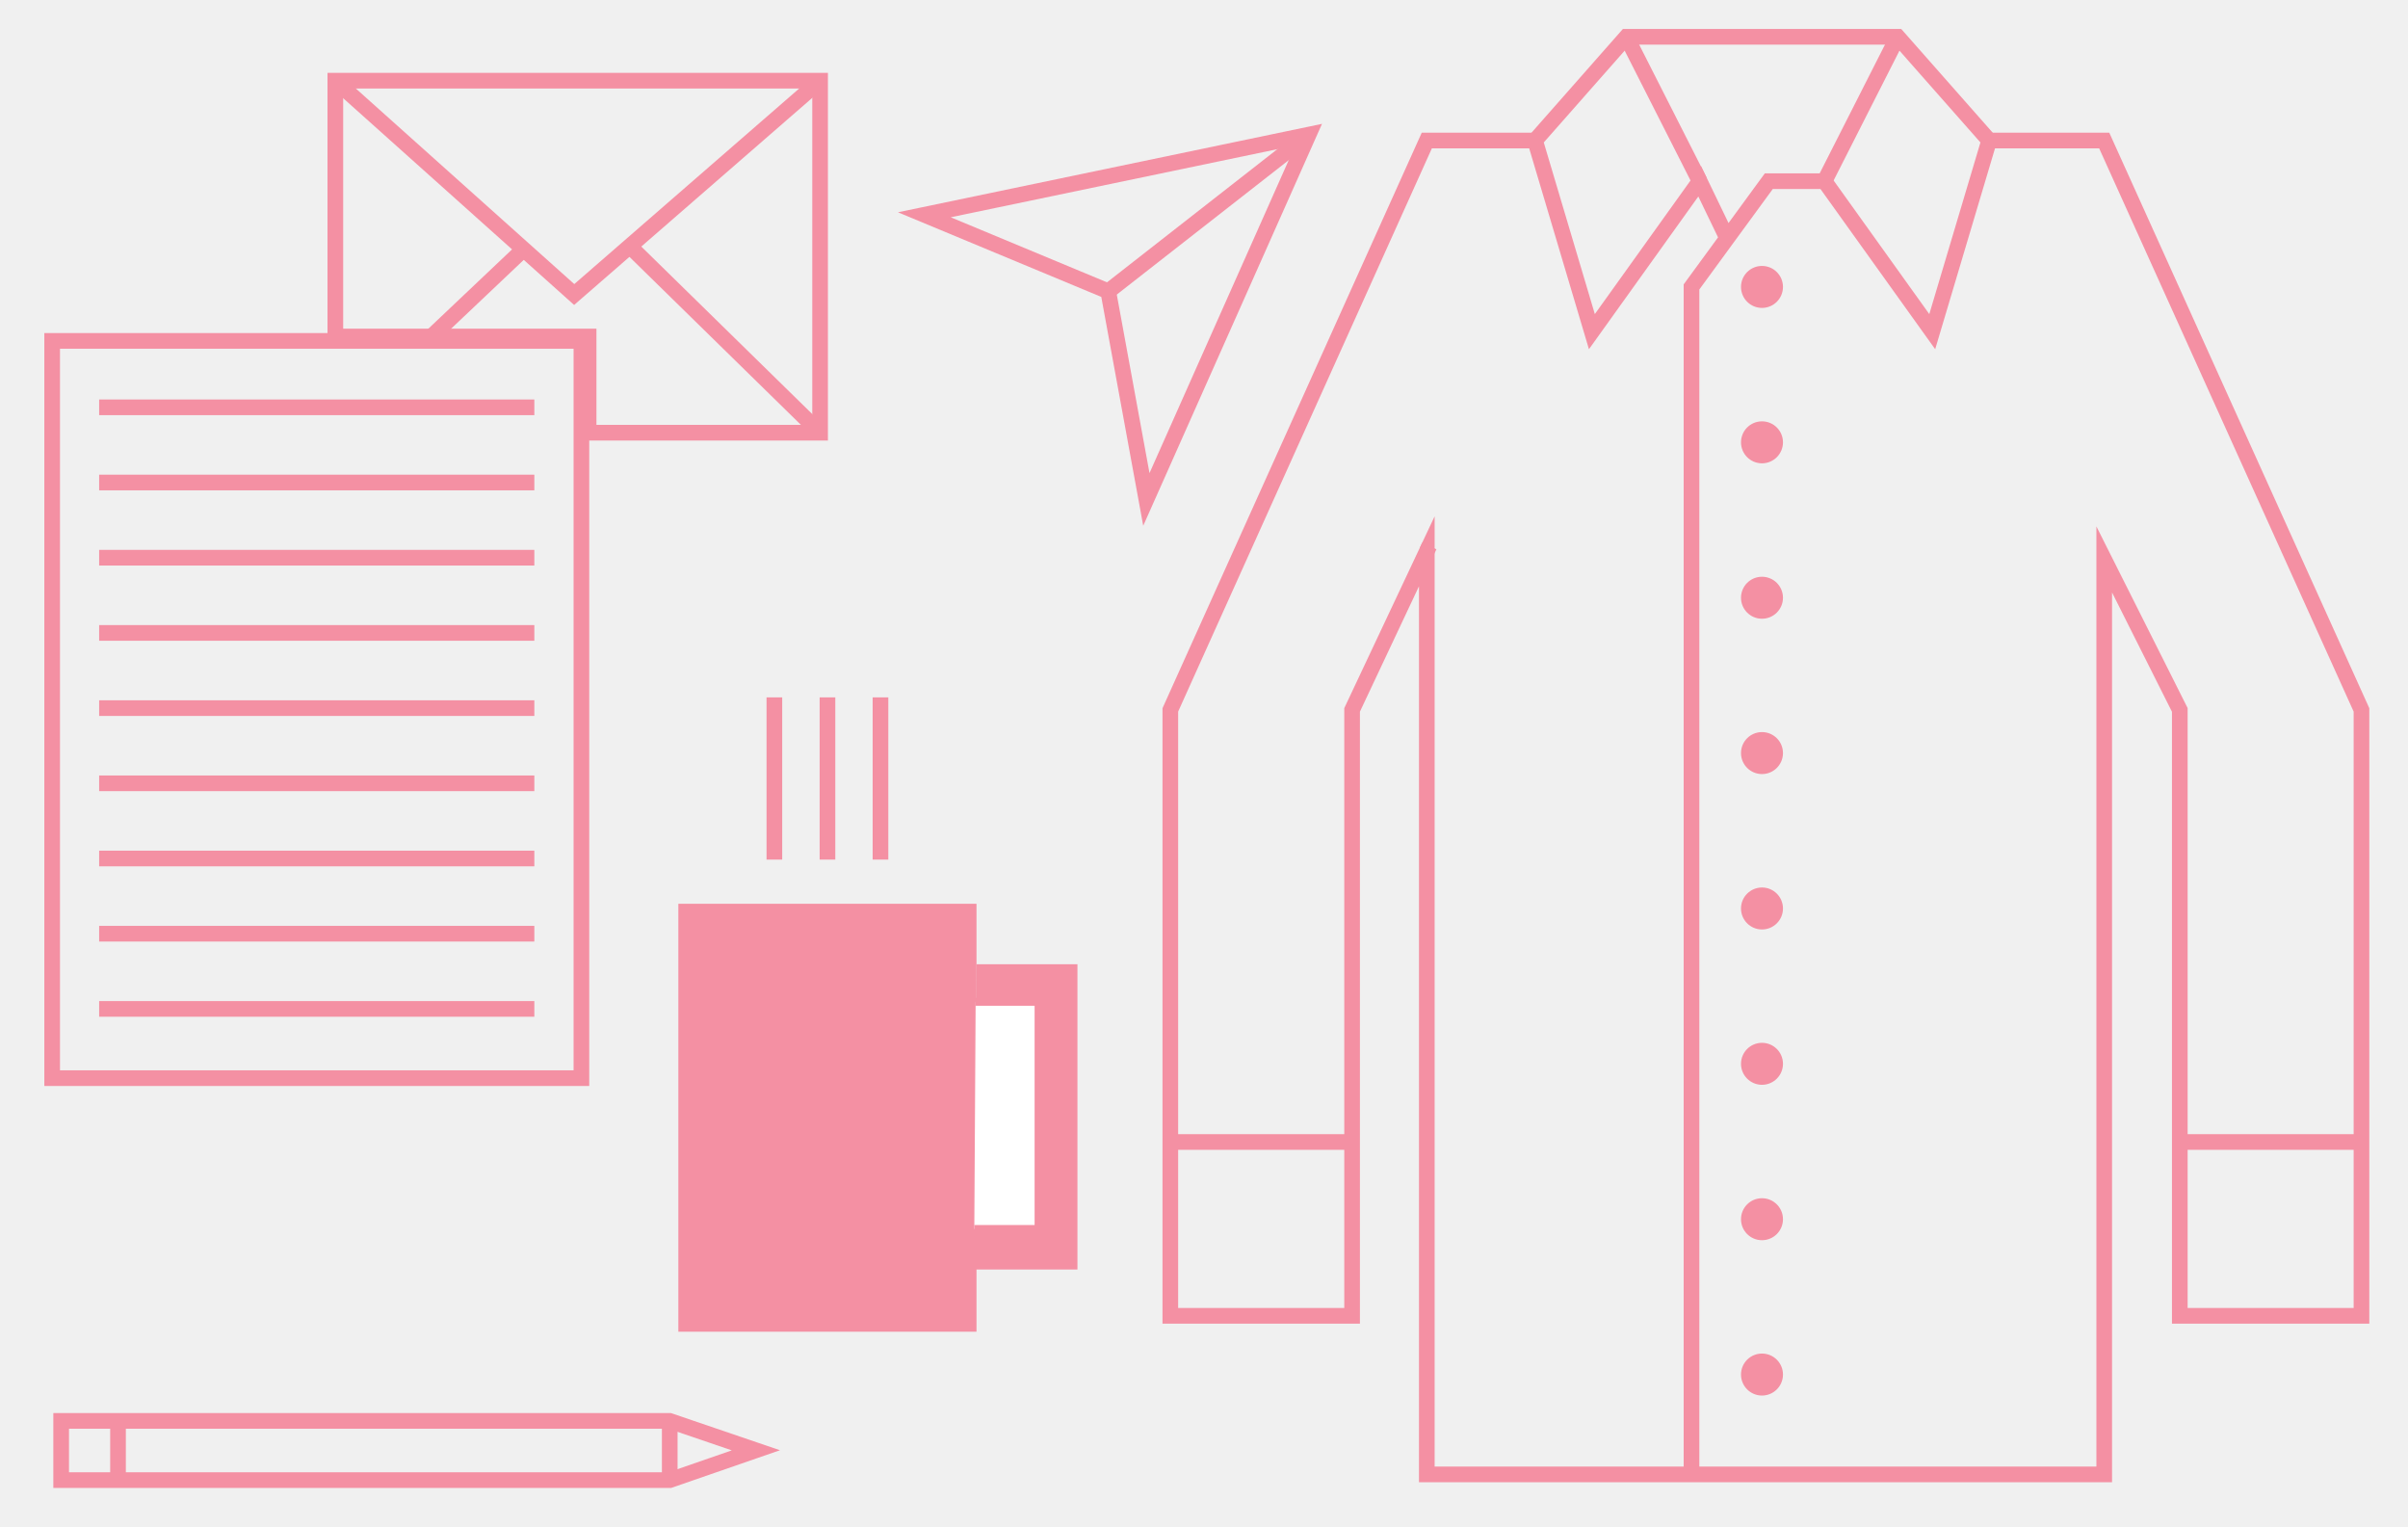
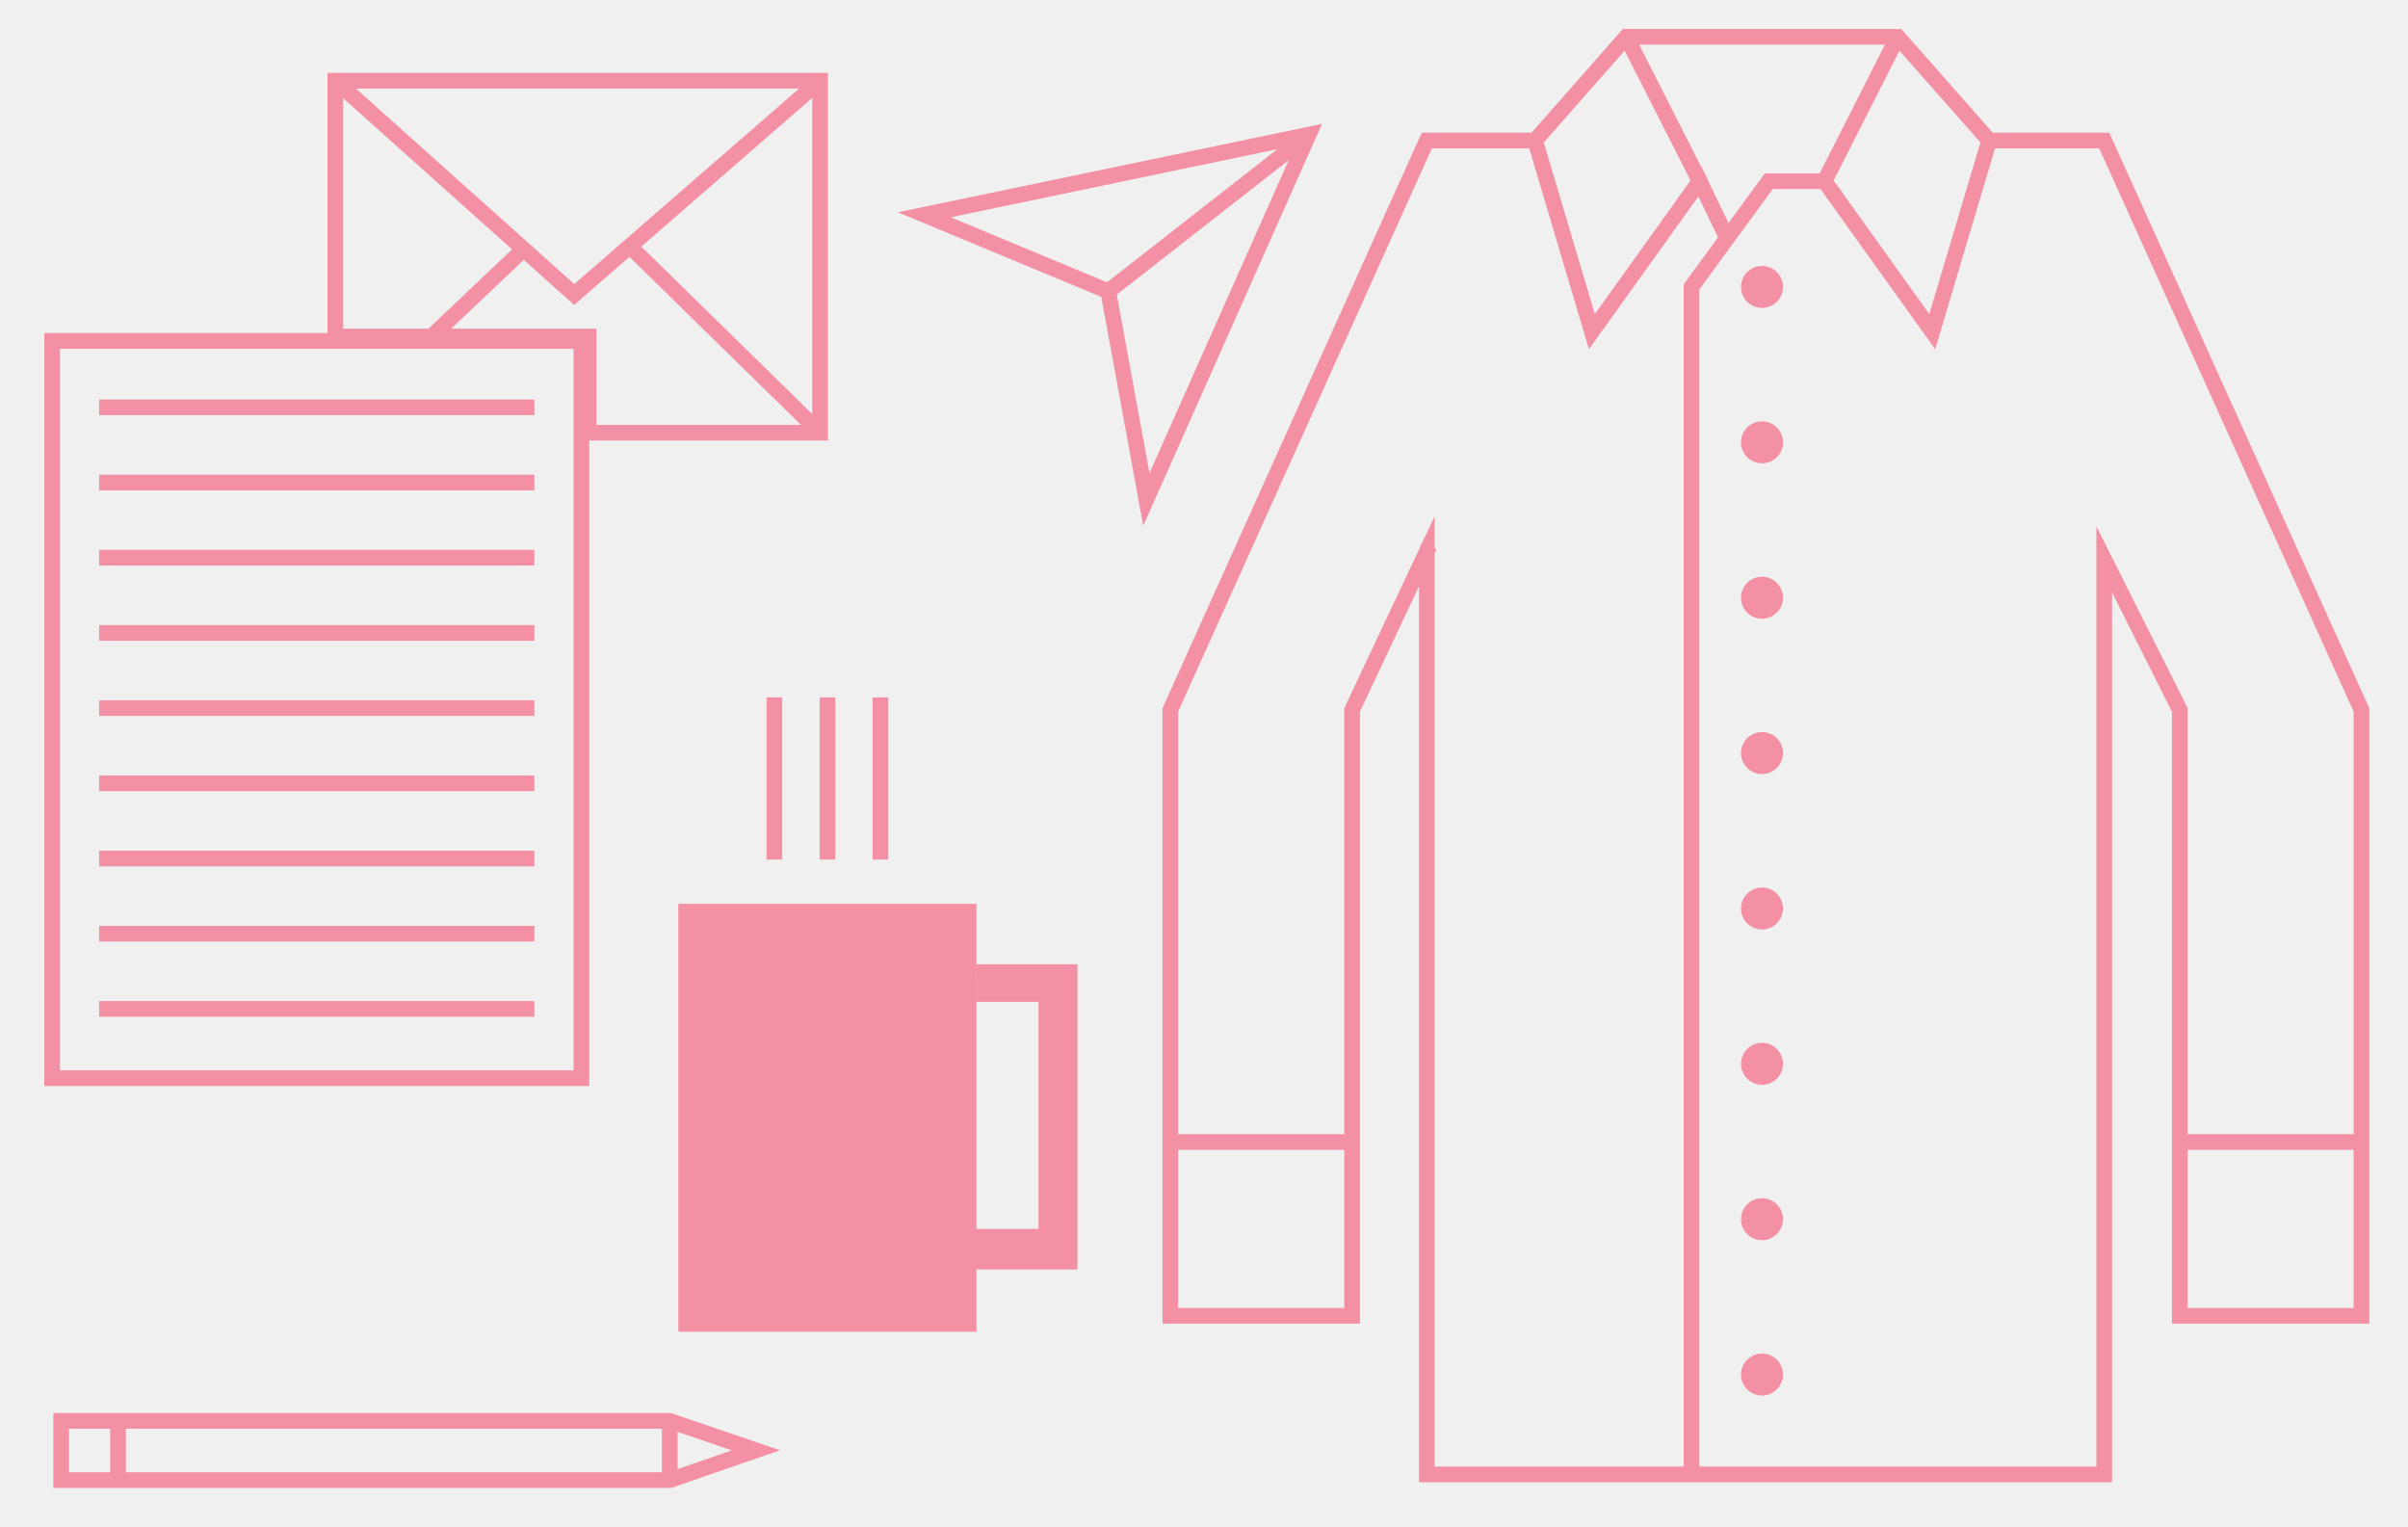
<svg xmlns="http://www.w3.org/2000/svg" id="a" viewBox="0 0 307.48 194.82">
  <defs>
-     <style>.b{fill:#f490a3;}.c{fill:#fff;}.c,.d{stroke:#f490a3;stroke-miterlimit:10;}.d{fill:none;stroke-width:2px;}</style>
+     <style>.b{fill:#f490a3;}.c{fill:none;stroke:#f490a3;stroke-miterlimit:10;stroke-width:2px;}</style>
  </defs>
-   <rect class="d" x="6.66" y="43.52" width="67.58" height="94.12" />
-   <polygon class="d" points="104.72 55.24 75.16 55.24 75.16 42.96 42.82 42.96 42.82 36.47 42.82 10.3 104.72 10.3 104.72 55.24" />
-   <polygon class="d" points="85.52 188.96 7.81 188.96 7.81 181.4 85.52 181.4 96.52 185.15 85.52 188.96" />
+   <rect class="c" x="6.66" y="43.52" width="67.58" height="94.12" />
+   <polygon class="c" points="104.72 55.24 75.16 55.24 75.16 42.96 42.82 42.96 42.82 36.47 42.82 10.3 104.72 10.3 104.72 55.24" />
+   <polygon class="c" points="85.52 188.96 7.81 188.96 7.81 181.4 85.52 181.4 96.52 185.15 85.52 188.96" />
  <rect class="b" x="86.62" y="115.38" width="38.07" height="54.63" />
-   <line class="d" x1="12.66" y1="52" x2="68.23" y2="52" />
-   <line class="d" x1="12.66" y1="61.6" x2="68.23" y2="61.6" />
+   <line class="c" x1="12.66" y1="52" x2="68.23" y2="52" />
+   <line class="c" x1="12.66" y1="61.6" x2="68.23" y2="61.6" />
  <g>
-     <line class="d" x1="98.88" y1="109.74" x2="98.88" y2="89.03" />
-     <line class="d" x1="105.66" y1="109.74" x2="105.66" y2="89.03" />
-     <line class="d" x1="112.43" y1="109.74" x2="112.43" y2="89.03" />
+     <line class="c" x1="98.88" y1="109.74" x2="98.88" y2="89.03" />
+     <line class="c" x1="105.66" y1="109.74" x2="105.66" y2="89.03" />
+     <line class="c" x1="112.43" y1="109.74" x2="112.43" y2="89.03" />
  </g>
-   <line class="d" x1="12.66" y1="71.2" x2="68.23" y2="71.2" />
-   <line class="d" x1="12.66" y1="80.8" x2="68.23" y2="80.8" />
-   <line class="d" x1="12.66" y1="90.4" x2="68.23" y2="90.4" />
-   <line class="d" x1="12.66" y1="100" x2="68.23" y2="100" />
-   <line class="d" x1="12.66" y1="109.6" x2="68.23" y2="109.6" />
-   <line class="d" x1="12.66" y1="119.2" x2="68.23" y2="119.2" />
-   <line class="d" x1="12.66" y1="128.8" x2="68.23" y2="128.8" />
-   <polyline class="b" points="124.69 123.1 137.58 123.1 137.58 162.07 124.41 162.07" />
-   <polyline class="c" points="124.58 127.9 132.61 127.9 132.61 156.89 124.41 156.89" />
+   <line class="c" x1="12.66" y1="71.2" x2="68.23" y2="71.2" />
+   <line class="c" x1="12.66" y1="80.8" x2="68.23" y2="80.8" />
+   <line class="c" x1="12.66" y1="90.4" x2="68.23" y2="90.4" />
+   <line class="c" x1="12.66" y1="100" x2="68.23" y2="100" />
+   <line class="c" x1="12.66" y1="109.6" x2="68.23" y2="109.6" />
+   <line class="c" x1="12.66" y1="119.2" x2="68.23" y2="119.2" />
+   <line class="c" x1="12.66" y1="128.8" x2="68.23" y2="128.8" />
+   <polygon class="b" points="124.69 123.1 124.66 127.9 132.61 127.9 132.61 156.89 124.44 156.89 124.41 162.07 137.58 162.07 137.58 123.1 124.69 123.1" />
  <g>
-     <polygon class="d" points="141.51 37.19 146.38 63.76 167.1 17.19 118.03 27.42 141.51 37.19" />
-     <line class="d" x1="141.51" y1="37.19" x2="167.1" y2="17.19" />
+     <polygon class="c" points="141.51 37.19 146.38 63.76 167.1 17.19 118.03 27.42 141.51 37.19" />
+     <line class="c" x1="141.51" y1="37.19" x2="167.1" y2="17.19" />
  </g>
-   <polyline class="d" points="42.82 10.3 73.32 37.6 104.72 10.3" />
-   <line class="d" x1="55.18" y1="42.88" x2="66.92" y2="31.76" />
-   <line class="d" x1="104.72" y1="55.24" x2="79.91" y2="30.94" />
-   <line class="d" x1="15.07" y1="181.38" x2="15.07" y2="188.91" />
-   <line class="d" x1="85.52" y1="181.4" x2="85.52" y2="188.96" />
-   <line class="d" x1="182.51" y1="69.7" x2="182.19" y2="70.38" />
-   <polyline class="d" points="196.01 17.94 192.24 17.94 182.19 17.94 149.44 90.63 149.44 145.79 149.44 167.98 172.65 167.98 172.65 90.63 182.19 70.38 182.19 188.23 268.69 188.23 268.69 71.42 278.34 90.63 278.34 167.98 301.54 167.98 301.54 90.63 268.69 17.94 258.18 17.94 254 17.94" />
+   <polyline class="c" points="42.82 10.3 73.32 37.6 104.72 10.3" />
+   <line class="c" x1="55.18" y1="42.88" x2="66.92" y2="31.76" />
+   <line class="c" x1="104.72" y1="55.24" x2="79.91" y2="30.94" />
+   <line class="c" x1="15.07" y1="181.38" x2="15.07" y2="188.91" />
+   <line class="c" x1="85.52" y1="181.4" x2="85.52" y2="188.96" />
+   <line class="c" x1="182.51" y1="69.7" x2="182.19" y2="70.38" />
+   <polyline class="c" points="196.01 17.94 192.24 17.94 182.19 17.94 149.44 90.63 149.44 145.79 149.44 167.98 172.65 167.98 172.65 90.63 182.19 70.38 182.19 188.23 268.69 188.23 268.69 71.42 278.34 90.63 278.34 167.98 301.54 167.98 301.54 90.63 268.69 17.94 258.18 17.94 254 17.94" />
  <g>
-     <line class="d" x1="207.68" y1="4.7" x2="217.03" y2="23.13" />
+     <line class="c" x1="207.68" y1="4.7" x2="217.03" y2="23.13" />
    <g>
-       <polyline class="d" points="220.66 30.66 220.54 30.41 217.03 23.13 203.27 42.34 196.01 17.94 207.68 4.7 242.32 4.7 254 17.94 246.73 42.34 232.97 23.13 225.86 23.13 215.99 36.63 215.99 42.47 215.99 187.97" />
-       <line class="d" x1="232.97" y1="23.13" x2="242.32" y2="4.7" />
+       <polyline class="c" points="220.66 30.66 220.54 30.41 217.03 23.13 203.27 42.34 196.01 17.94 207.68 4.7 242.32 4.7 254 17.94 246.73 42.34 232.97 23.13 225.86 23.13 215.99 36.63 215.99 42.47 215.99 187.97" />
+       <line class="c" x1="232.97" y1="23.13" x2="242.32" y2="4.7" />
    </g>
  </g>
  <circle class="b" cx="224.99" cy="36.63" r="2.68" />
  <circle class="b" cx="224.99" cy="56.47" r="2.68" />
  <circle class="b" cx="224.99" cy="76.31" r="2.68" />
  <circle class="b" cx="224.99" cy="96.14" r="2.68" />
  <circle class="b" cx="224.99" cy="115.98" r="2.68" />
  <circle class="b" cx="224.99" cy="135.81" r="2.68" />
  <circle class="b" cx="224.99" cy="155.65" r="2.68" />
  <circle class="b" cx="224.99" cy="175.48" r="2.68" />
-   <line class="d" x1="172.51" y1="145.79" x2="149.44" y2="145.79" />
-   <line class="d" x1="301.79" y1="145.79" x2="278.55" y2="145.79" />
+   <line class="c" x1="172.51" y1="145.79" x2="149.44" y2="145.79" />
+   <line class="c" x1="301.79" y1="145.79" x2="278.55" y2="145.79" />
</svg>
